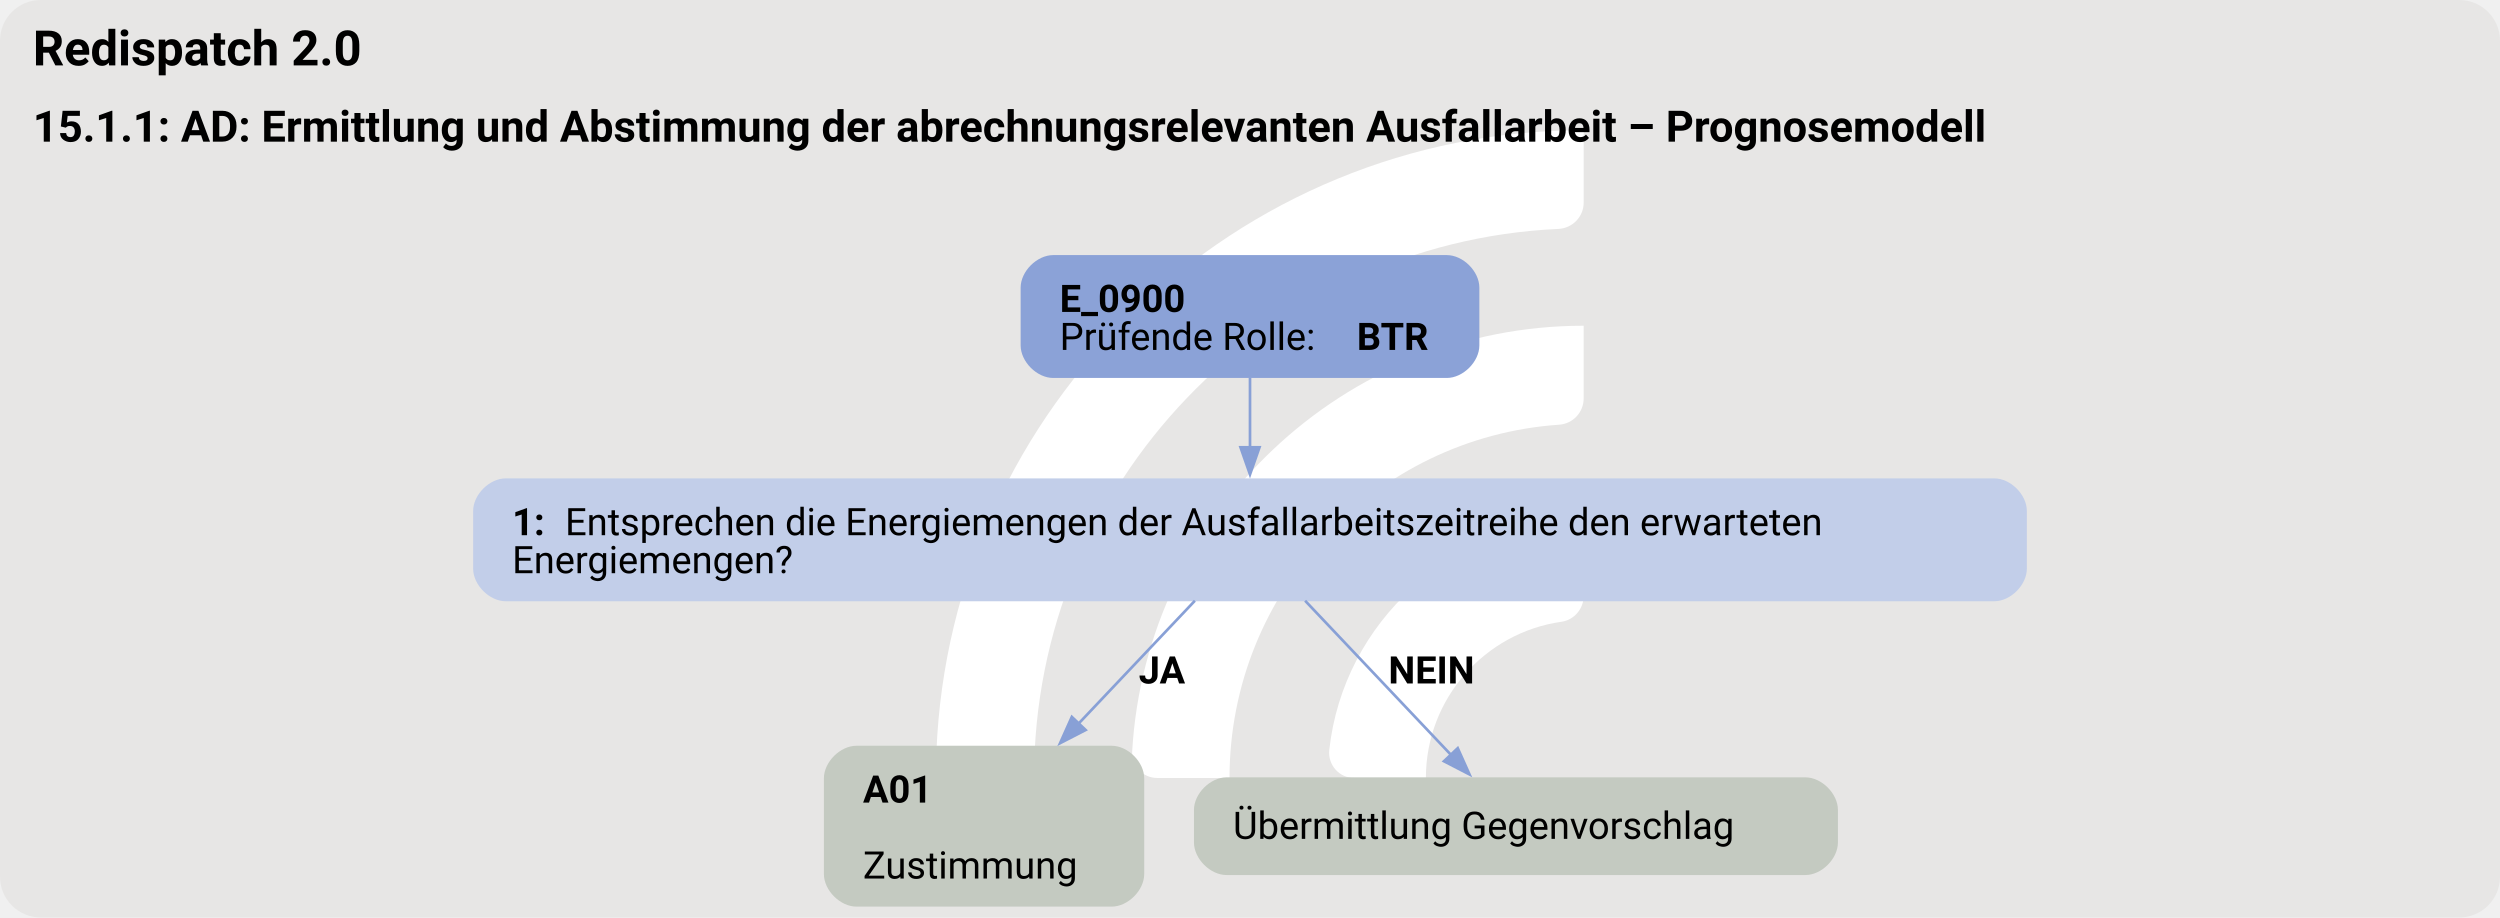
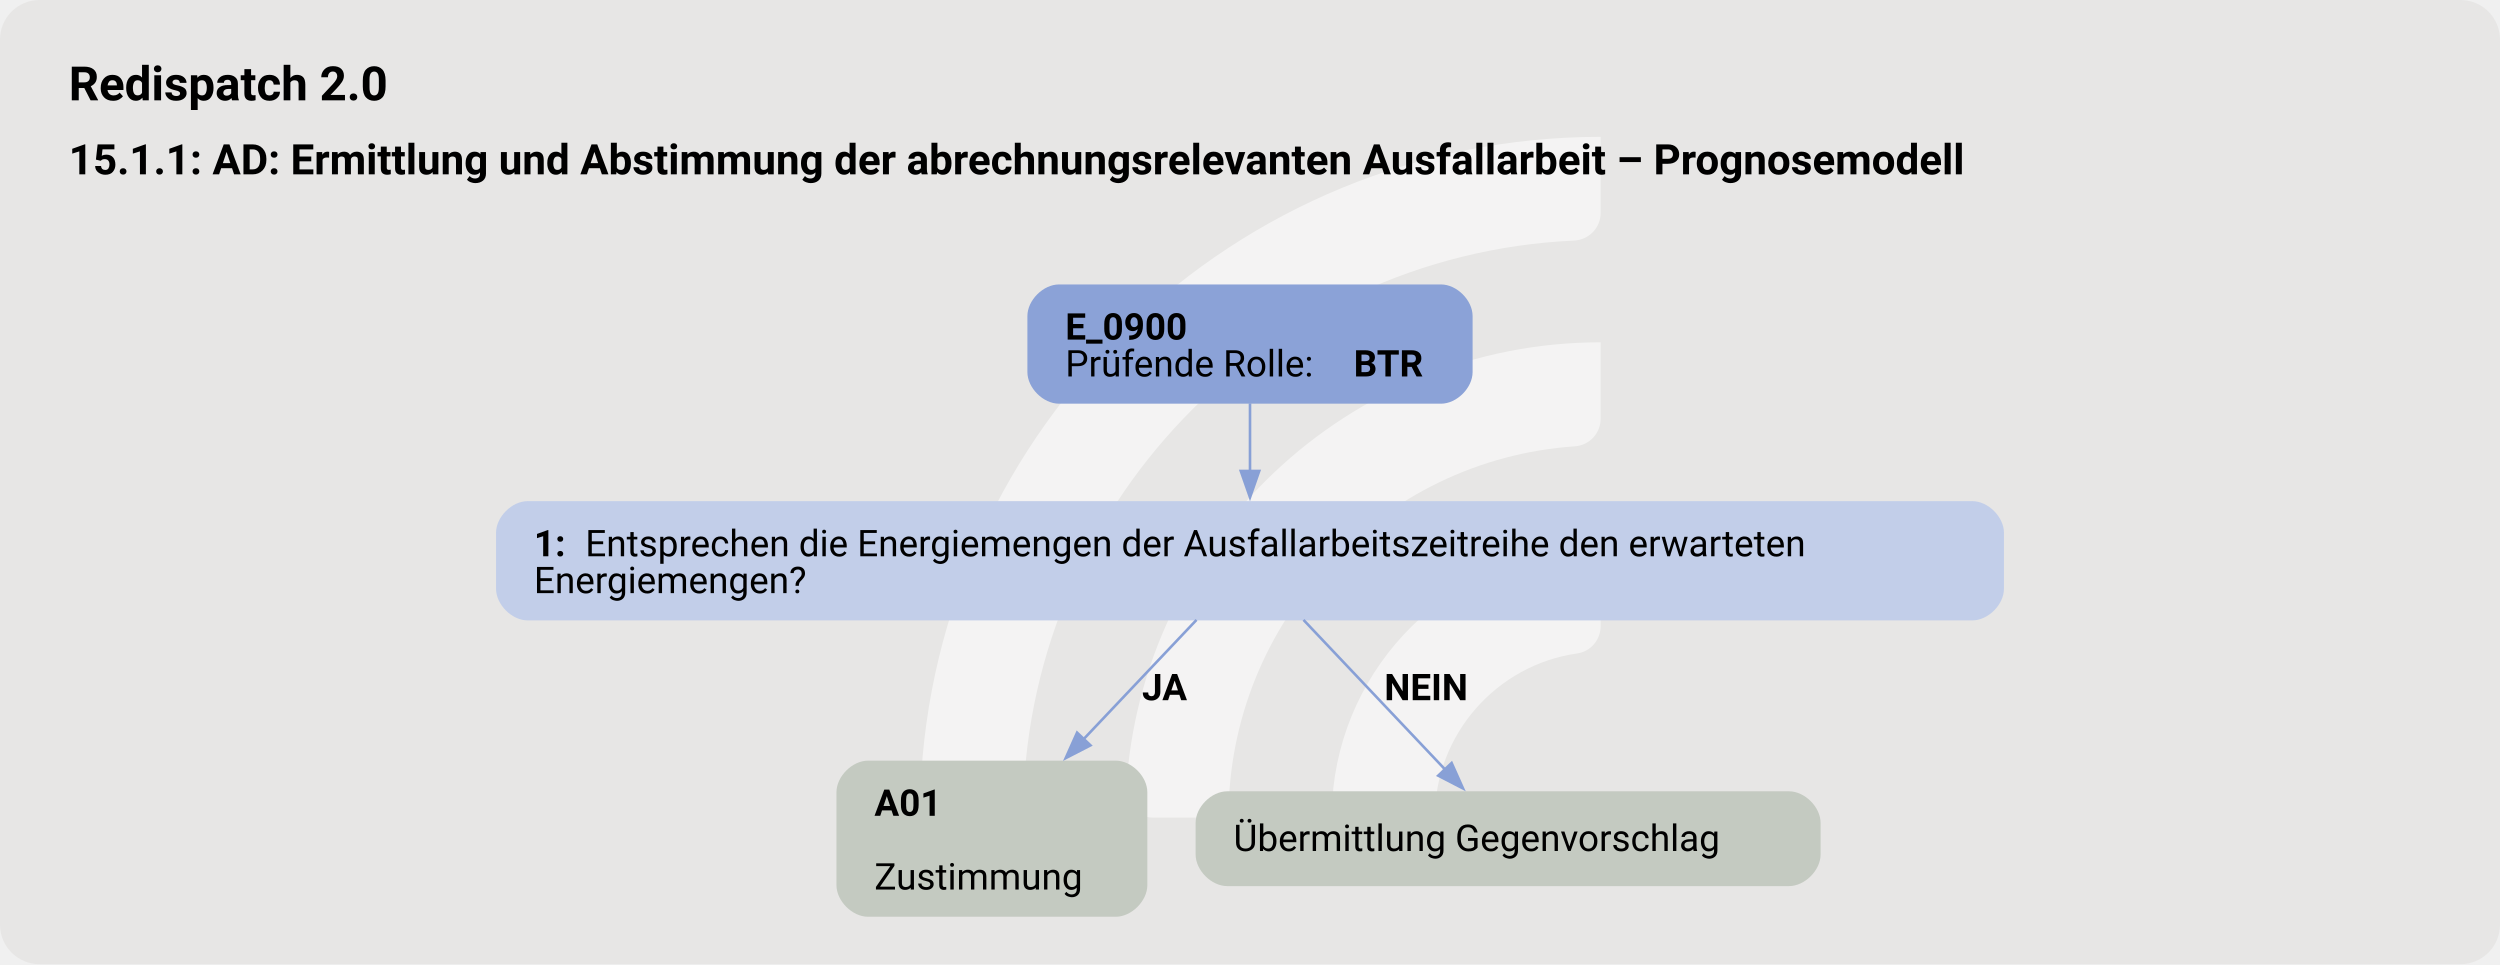
- <svg xmlns="http://www.w3.org/2000/svg" version="1.1" width="1228.0px" viewBox="0 0 1228.0 450.667" height="450.667px">
+ <svg xmlns="http://www.w3.org/2000/svg" version="1.1" width="1265.333px" viewBox="0 0 1265.333 488.0" height="488.0px">
  <g>
-     <svg version="1.1" width="1228.0px" viewBox="0 0 1228.0 450.667" height="450.667px">
-       <rect fill="#e7e6e5" x="0" y="0" width="1228.0" height="450.667" rx="20" ry="20" />
+     <svg version="1.1" width="1265.333px" viewBox="0 0 1265.333 488.0" height="488.0px">
+       <rect fill="#e7e6e5" x="0" y="0" width="1265.333" height="488.0" rx="20" ry="20" />
      <g>
-         <g transform="translate(430.2179, 45.06667) scale(1 1) translate(0, 0) scale(0.634563 0.634563) ">
+         <g transform="translate(433.66, 48.8) scale(1 1) translate(0, 0) scale(0.6871304 0.6871304) ">
          <defs>
-             <style>.cls-1{fill:#fff;}</style>
+             <style>.cls-1{fill:#ffffff88;}</style>
          </defs>
          <path class="cls-1" d="M122.44,531.2h-56.1c-11,0-19.9-9.12-19.46-20.11C57.47,243.89,278.15,29.78,547.91,29.78v56.02c0,10.98-8.69,19.89-19.66,20.39-225.51,10.31-405.8,197-405.8,425Z" />
          <path class="cls-1" d="M273.78,531.2h-55.93c-11.23,0-20.09-9.48-19.43-20.69,10.74-183.44,163.39-329.39,349.48-329.39v56.26c0,10.71-8.27,19.62-18.96,20.35-142.35,9.77-255.17,128.69-255.17,273.46Z" />
          <path class="cls-1" d="M425.77,531.2h-55.45c-11.65,0-20.6-10.17-19.33-21.75,10.87-99.03,95.03-176.34,196.92-176.34v57.01c0,10.05-7.28,18.75-17.23,20.16-59.22,8.4-104.91,59.42-104.91,120.92Z" />
        </g>
-         <svg width="921pt" height="338pt" viewBox="0.00 0.00 921.00 338.09">
-           <g id="graph0" class="graph" transform="scale(1 1) rotate(0) translate(4 334.09)">
+         <svg width="949pt" height="366pt" viewBox="0.00 0.00 949.00 366.09">
+           <g id="graph0" class="graph" transform="scale(1 1) rotate(0) translate(18 348.09)">
            <text text-anchor="start" x="8" y="-309.99" font-family="Roboto, sans-serif" font-weight="bold" font-size="18.00">Redispatch 2.0</text>
            <text text-anchor="start" x="8" y="-281.89" font-family="Roboto, sans-serif" font-weight="bold" font-size="16.00">15.1.1: AD: Ermittlung und Abstimmung der abrechnungsrelevanten Ausfallarbeit – Prognosemodell</text>
            <g id="node1" class="node">
              <path fill="#8ba2d7" stroke="black" stroke-width="0" d="M529.02,-240.09C529.02,-240.09 383.98,-240.09 383.98,-240.09 377.98,-240.09 371.98,-234.09 371.98,-228.09 371.98,-228.09 371.98,-206.81 371.98,-206.81 371.98,-200.81 377.98,-194.81 383.98,-194.81 383.98,-194.81 529.02,-194.81 529.02,-194.81 535.02,-194.81 541.02,-200.81 541.02,-206.81 541.02,-206.81 541.02,-228.09 541.02,-228.09 541.02,-234.09 535.02,-240.09 529.02,-240.09" />
              <text text-anchor="start" x="386.38" y="-219.15" font-family="Roboto, sans-serif" font-weight="bold" font-size="14.00">E_0900</text>
              <text text-anchor="start" x="386.38" y="-205.15" font-family="Roboto, sans-serif" font-size="14.00">Prüfende Rolle: </text>
              <text text-anchor="start" x="495.88" y="-205.15" font-family="Roboto, sans-serif" font-weight="bold" font-size="14.00">BTR</text>
            </g>
            <g id="node2" class="node">
              <path fill="#c2cee9" stroke="black" stroke-width="0" d="M730.77,-157.81C730.77,-157.81 182.23,-157.81 182.23,-157.81 176.23,-157.81 170.23,-151.81 170.23,-145.81 170.23,-145.81 170.23,-124.53 170.23,-124.53 170.23,-118.53 176.23,-112.53 182.23,-112.53 182.23,-112.53 730.77,-112.53 730.77,-112.53 736.77,-112.53 742.77,-118.53 742.77,-124.53 742.77,-124.53 742.77,-145.81 742.77,-145.81 742.77,-151.81 736.77,-157.81 730.77,-157.81" />
              <text text-anchor="start" x="184.62" y="-136.87" font-family="Roboto, sans-serif" font-weight="bold" font-size="14.00">1: </text>
              <text text-anchor="start" x="204.12" y="-136.87" font-family="Roboto, sans-serif" font-size="14.00">Entsprechen die Energiemengen der Ausfallarbeitszeitreihe den erwarteten</text>
              <text text-anchor="start" x="184.62" y="-122.87" font-family="Roboto, sans-serif" font-size="14.00">Energiemengen?</text>
            </g>
            <g id="edge1" class="edge">
              <path fill="none" stroke="#88a0d6" d="M456.5,-194.94C456.5,-187.02 456.5,-177.86 456.5,-169.16" />
              <polygon fill="#88a0d6" stroke="#88a0d6" points="460,-169.26 456.5,-159.26 453,-169.26 460,-169.26" />
            </g>
            <g id="node3" class="node">
              <path fill="#c4cac1" stroke="black" stroke-width="0" d="M405.52,-59.28C405.52,-59.28 311.48,-59.28 311.48,-59.28 305.48,-59.28 299.48,-53.28 299.48,-47.28 299.48,-47.28 299.48,-12 299.48,-12 299.48,-6 305.48,0 311.48,0 311.48,0 405.52,0 405.52,0 411.52,0 417.52,-6 417.52,-12 417.52,-12 417.52,-47.28 417.52,-47.28 417.52,-53.28 411.52,-59.28 405.52,-59.28" />
              <text text-anchor="start" x="313.88" y="-38.34" font-family="Roboto, sans-serif" font-weight="bold" font-size="14.00">A01</text>
              <text text-anchor="start" x="313.88" y="-10.34" font-family="Roboto, sans-serif" font-size="14.00">Zustimmung</text>
            </g>
            <g id="edge2" class="edge">
              <path fill="none" stroke="#88a0d6" d="M436.19,-112.72C423.8,-99.63 407.63,-82.54 393.24,-67.35" />
              <polygon fill="#88a0d6" stroke="#88a0d6" points="395.93,-65.09 386.52,-60.24 390.85,-69.91 395.93,-65.09" />
              <text text-anchor="start" x="415.5" y="-82.23" font-family="Roboto, sans-serif" font-weight="bold" font-size="14.00">JA</text>
            </g>
            <g id="node4" class="node">
              <path fill="#c4cac1" stroke="black" stroke-width="0" d="M661.15,-47.64C661.15,-47.64 447.85,-47.64 447.85,-47.64 441.85,-47.64 435.85,-41.64 435.85,-35.64 435.85,-35.64 435.85,-23.64 435.85,-23.64 435.85,-17.64 441.85,-11.64 447.85,-11.64 447.85,-11.64 661.15,-11.64 661.15,-11.64 667.15,-11.64 673.15,-17.64 673.15,-23.64 673.15,-23.64 673.15,-35.64 673.15,-35.64 673.15,-41.64 667.15,-47.64 661.15,-47.64" />
              <text text-anchor="start" x="450.25" y="-24.96" font-family="Roboto, sans-serif" font-size="14.00">Übermittlung Gegenvorschlag</text>
            </g>
            <g id="edge3" class="edge">
              <path fill="none" stroke="#88a0d6" d="M476.81,-112.72C492.51,-96.13 514.29,-73.12 530.8,-55.68" />
              <polygon fill="#88a0d6" stroke="#88a0d6" points="533.05,-58.39 537.38,-48.72 527.97,-53.58 533.05,-58.39" />
              <text text-anchor="start" x="507.5" y="-82.23" font-family="Roboto, sans-serif" font-weight="bold" font-size="14.00">NEIN</text>
            </g>
          </g>
        </svg>
      </g>
    </svg>
  </g>
</svg>
